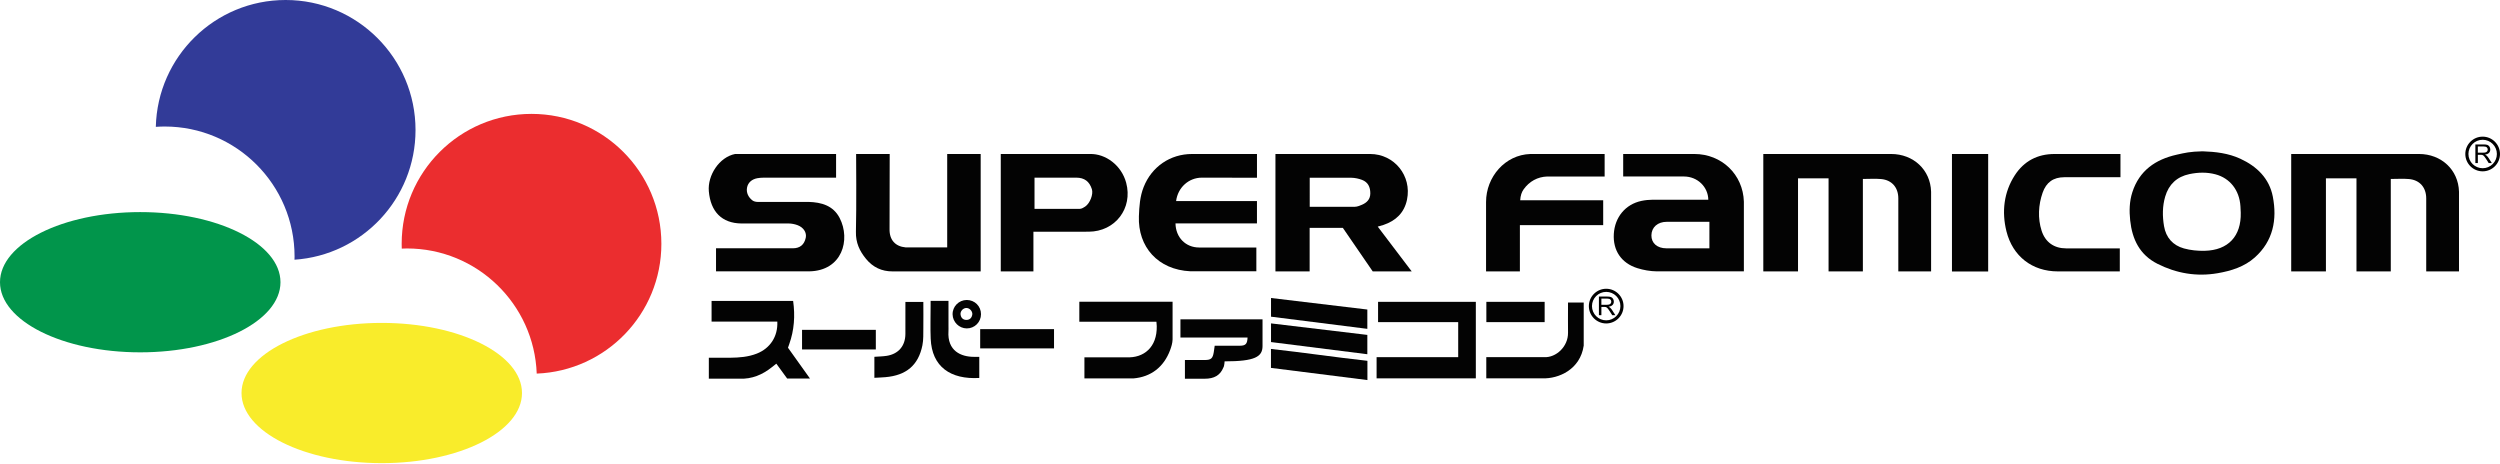
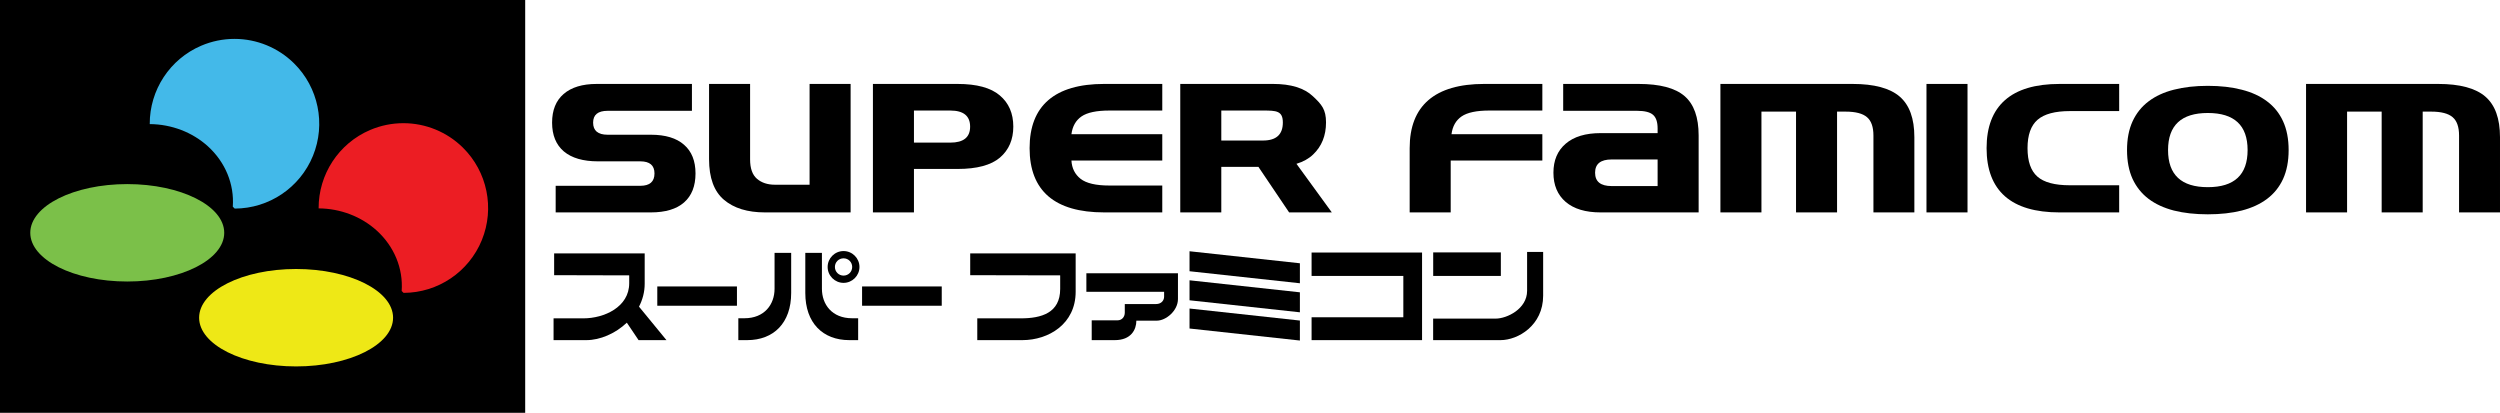
- <svg xmlns="http://www.w3.org/2000/svg" x="0px" y="0px" width="566.929px" height="105.029px" viewBox="-0.756 0 566.929 105.029">
-   <path fill="#030303" d="M406.984 61.545h-7.873V34.92h28.991c5.01 0 8.923 3.551 9.06 8.566v18.061h-7.434V44.996c0-2.462-1.449-4.167-3.89-4.392-1.339-.123-2.696-.022-4.147-.022v20.965h-7.78V40.436h-6.927v21.109z" />
-   <path fill="#030303" d="M526.698 61.545h-7.873V34.92h28.99c5.011 0 8.924 3.551 9.061 8.566v18.061h-7.434V44.996c0-2.462-1.449-4.167-3.89-4.392-1.339-.123-2.696-.022-4.147-.022v20.965h-7.78V40.436h-6.927v21.109z" />
-   <path fill="#030303" d="M311.674 51.389c2.514 3.317 5.128 6.755 7.705 10.156h-8.842l-6.774-9.873h-7.53v9.873h-7.755V34.92h1.124c6.781 0 13.561-.004 20.34 0 5.526.003 9.484 4.982 8.373 10.352-.612 2.966-2.521 4.787-5.332 5.735-.39.132-.788.233-1.309.382zm-15.422-4.496h10.23c.536-.006 1.093-.239 1.599-.453 1.126-.48 1.906-1.248 1.911-2.587.005-1.418-.516-2.547-1.881-3.063-.764-.288-1.611-.466-2.426-.482h-9.434c.001 0 .001 4.426.001 6.585z" />
-   <path fill="#030303" d="M394.705 61.536h-19.769c-1.47-.02-2.988-.286-4.388-.727-3.646-1.144-5.552-4.022-5.338-7.743.219-3.804 2.624-6.726 6.234-7.5.843-.18 1.72-.27 2.581-.276h12.614c.346 0-.345 0 0 0-.045-2.904-2.441-5.255-5.51-5.267h-13.792V34.92h16.135c6.198 0 11.044 4.635 11.233 10.815v15.802zm-7.816-11.235h-9.677c-2.05 0-3.443 1.227-3.475 3.056-.028 1.777 1.313 2.952 3.399 2.956h9.752c.001 0 .001-3.872.001-6.012z" />
-   <path fill="#030303" d="M161.618 61.535v-5.228l17.414-.001c1.608 0 2.589-.8 2.933-2.378.254-1.163-.475-2.355-1.878-2.875-.638-.235-1.348-.37-2.025-.377h-10.74c-4.382-.065-6.941-2.672-7.336-7.306-.307-3.609 2.352-7.729 5.952-8.449h22.906v5.364h-1.104c-5.109 0-10.22-.003-15.329.005-.483.001-.974.04-1.447.127-1.203.227-2.095.964-2.313 2.124-.215 1.138.29 2.2 1.242 2.919.294.222.768.327 1.16.329h11.574c2.869.082 5.565.819 7.023 3.639 2.544 4.924.583 11.997-6.906 12.106h-21.126z" />
-   <path fill="#030303" d="M498.714 34.311c2.974.098 5.863.437 8.568 1.683 3.762 1.733 6.574 4.461 7.373 8.596 1.003 5.21.084 10.078-4.089 13.797-2.368 2.113-5.362 3.042-8.427 3.57-4.761.819-9.32.048-13.639-2.131-4.04-2.036-5.733-5.563-6.191-9.836-.229-2.15-.183-4.303.487-6.391 1.582-4.918 5.252-7.438 10.048-8.517 1.917-.43 3.02-.706 5.87-.771zm8.668 13.919c-.023-.484-.041-.971-.07-1.456-.226-3.635-2.36-6.377-5.688-7.25-1.95-.511-3.93-.453-5.881-.044-2.833.593-4.683 2.329-5.493 5.092-.646 2.199-.644 4.467-.266 6.707.437 2.598 2.011 4.366 4.516 5.059 1.506.418 3.139.574 4.708.537 5.344-.13 8.301-3.322 8.174-8.645z" />
-   <path fill="#030303" d="M284.287 45.599v5.058h-18.473c.049 3.195 2.302 5.467 5.353 5.47 3.963.005 12.982.001 12.982.001v5.393h-14.934c-7.426-.342-11.949-5.58-11.701-12.458.081-2.265.231-4.5 1.075-6.638 1.825-4.625 6.025-7.504 10.974-7.504h14.728v5.386s-10.081-.031-12.514-.021c-2.966.015-5.434 2.226-5.827 5.312 6.103.001 12.193.001 18.337.001z" />
-   <path fill="#030303" d="M214.043 56.101v-21.18h7.591v26.617l-19.981.008c-2.468.009-4.455-.946-6.003-2.82-1.47-1.779-2.372-3.705-2.306-6.161.144-5.315.043-17.644.043-17.644h7.615l-.033 17.015c-.054 2.499 1.333 3.959 3.642 4.165h9.432z" />
-   <path fill="#030303" d="M233.594 52.546v8.992h-7.405V34.921h20.209c3.576-.096 7.168 2.57 8.231 6.527 1.553 5.779-2.48 11.071-8.5 11.095-3.825.017-7.65.003-11.476.003h-1.059zm.25-5.181h10.246c.413-.006.867-.267 1.227-.509 1.121-.754 1.897-2.818 1.538-3.948-.563-1.766-1.691-2.615-3.549-2.623h-9.462v7.08z" />
-   <path fill="#030303" d="M363.13 34.922v5.104h-12.994c-2.205.063-4.091 1.105-5.383 2.921-.44.622-.711 1.406-.771 2.472h18.82v5.635h-18.89v10.494h-7.673V45.811c0-5.691 4.316-10.702 10.02-10.887l16.871-.002z" />
-   <path fill="#030303" d="M479.954 56.323v5.223h-14.041c-5.818 0-10.246-3.422-11.662-9.085-1.104-4.418-.596-8.885 1.907-12.735 2.08-3.202 5.129-4.796 8.964-4.804h14.983v5.266h-12.722c-2.495.001-4.103 1.156-4.93 3.511-.965 2.748-1.132 5.813-.229 8.624.836 2.604 2.829 4.001 5.556 4.001h12.174z" />
-   <path fill="#030303" d="M311.416 85.799v-4.805h18.507v-7.945h-18.172v-4.6h22.17v17.35h-22.505z" />
-   <path fill="#030303" d="M160.61 72.933v-4.691h18.494c.474 3.372.248 6.633-.883 9.8-.104.292-.285.81-.285.81s3.433 4.828 4.983 6.981h-5.174s-1.765-2.383-2.454-3.364c-.355.282-.674.534-.992.787-2.156 1.723-4.539 2.736-7.373 2.621h-6.939v-4.75s3.243.016 4.861-.003c2.052-.024 4.079-.176 6.028-.942 3.013-1.186 4.801-3.885 4.64-7.249H160.61z" />
-   <rect x="441.893" y="34.922" fill="#030303" width="8.212" height="26.642" />
-   <path fill="#030303" d="M245.159 85.809v-4.783h9.558c3.893.199 6.946-2.267 6.845-7.07-.006-.307-.045-.612-.074-.996h-17.485v-4.53h21.148v8.554c-.019.813-.275 1.655-.563 2.427-1.435 3.831-4.344 6.064-8.295 6.4l-11.134-.002z" />
-   <path fill="#030303" d="M266.934 76.535v-4.124h18.616v6.065c0 2.423-1.705 3.47-8.597 3.47 0 0-.062 1.086-.279 1.389-.726 1.804-2.137 2.548-4.192 2.548h-4.531V81.64h4.444c1.481 0 1.862-.325 2.104-1.813.072-.444.127-.893.203-1.424 1.911 0 3.815.008 5.721-.002 1.29-.006 1.678-.413 1.731-1.864-5.056-.002-10.11-.002-15.22-.002z" />
-   <path fill="#030303" d="M358.385 68.598v9.777c-.791 5.453-5.714 7.533-9.329 7.424h-12.764v-4.805h13.128c2.703.137 5.449-2.39 5.408-5.548-.025-1.981-.004-3.963-.004-5.945v-.903h3.561z" />
-   <path fill="#030303" d="M210.283 68.23h4.049v5.717c0 .382.021.767-.004 1.147-.293 4.505 2.862 5.83 5.8 5.829h1.19v4.787c-6.511.378-10.761-2.522-11.02-8.917-.102-2.497-.017-5.004-.017-7.505.002-.339.002-.678.002-1.058z" />
-   <polygon fill="#030303" points="309.317,80.329 287.475,77.571 287.475,73.336 309.317,75.947  " />
-   <polygon fill="#030303" points="309.317,74.573 287.475,71.816 287.475,67.579 309.317,70.192  " />
-   <path fill="#030303" d="M309.336 81.823v4.364c-7.307-.921-14.559-1.836-21.875-2.759V79.13c7.266.798 14.545 1.886 21.875 2.693z" />
-   <path fill="#030303" d="M197.528 85.676v-4.764c.958-.071 1.893-.076 2.805-.22 2.667-.421 4.219-2.268 4.229-4.963.009-2.392.002-4.786.002-7.261h4.067c0 1.959.03 3.927 0 5.896-.02 1.315.045 2.662-.211 3.938-.907 4.514-3.657 6.827-8.388 7.229-.815.071-1.637.096-2.504.145z" />
-   <path fill="#030303" d="M197.855 74.8v4.446h-16.729V74.8h16.729z" />
-   <path fill="#030303" d="M221.522 74.638h16.745v4.367h-16.745v-4.367z" />
-   <path fill="#030303" d="M349.526 68.449v4.6h-13.218v-4.6h13.218z" />
-   <path fill="#030303" d="M221.708 71.246c-.002 1.802-1.457 3.249-3.244 3.229-1.735-.021-3.17-1.448-3.2-3.186-.031-1.782 1.417-3.255 3.207-3.262 1.806-.007 3.239 1.419 3.237 3.219zm-1.961-.041c-.023-.734-.676-1.37-1.362-1.366-.726.006-1.404.727-1.318 1.456.093.81.61 1.283 1.397 1.252.801-.031 1.208-.59 1.283-1.342z" />
-   <path d="M361.832 71.479v-4.23h1.876c.378 0 .664.038.86.114.194.076.353.21.47.401.117.192.177.405.177.639 0 .3-.097.553-.292.759-.192.205-.493.336-.899.393.148.07.261.142.339.21.161.149.317.337.464.563l.736 1.151h-.706l-.56-.88c-.163-.254-.299-.448-.404-.582-.105-.137-.2-.23-.284-.284-.082-.053-.168-.09-.254-.111-.063-.014-.168-.021-.313-.021h-.648v1.878h-.562zm.559-2.364h1.204c.256 0 .457-.026.601-.079.145-.053.256-.137.329-.254.073-.116.111-.242.111-.379 0-.2-.07-.365-.216-.494-.146-.128-.376-.193-.688-.193h-1.341v1.399z" />
-   <path d="M363.485 73.351c-2.169 0-3.933-1.767-3.933-3.935s1.765-3.933 3.933-3.933c2.166 0 3.932 1.765 3.932 3.933s-1.764 3.935-3.932 3.935zm0-7.16c-1.778 0-3.226 1.446-3.226 3.226s1.447 3.227 3.226 3.227c1.777 0 3.225-1.447 3.225-3.227s-1.448-3.226-3.225-3.226z" />
-   <path d="M560.587 36.984v-4.231h1.876c.378 0 .665.038.861.114.192.076.353.21.47.401.116.193.175.405.175.639 0 .3-.095.552-.29.758-.192.206-.495.336-.9.392.148.071.262.143.34.21.161.15.317.338.463.563l.736 1.151h-.705l-.561-.879c-.162-.255-.298-.448-.403-.583-.105-.136-.201-.23-.284-.284-.082-.054-.168-.09-.254-.112-.064-.014-.169-.021-.313-.021h-.648v1.878h-.562v.004zm.56-2.364h1.204c.255 0 .455-.026.602-.079.143-.053.253-.137.329-.254.072-.116.109-.243.109-.379 0-.201-.07-.365-.217-.494-.146-.128-.376-.194-.688-.194h-1.34v1.4h.001z" />
-   <path d="M562.24 38.855c-2.168 0-3.933-1.766-3.933-3.934s1.767-3.934 3.933-3.934c2.168 0 3.933 1.766 3.933 3.934s-1.765 3.934-3.933 3.934zm0-7.159c-1.778 0-3.226 1.446-3.226 3.226s1.447 3.227 3.226 3.227 3.226-1.447 3.226-3.227-1.448-3.226-3.226-3.226z" />
-   <g>
-     <path fill="#01954B" d="M62.849 63.997C62.85 72.779 48.614 79.9 31.047 79.9 13.484 79.901-.756 72.782-.757 64v-.002c-.001-8.782 14.236-15.902 31.8-15.902 17.563 0 31.804 7.119 31.805 15.899l.001.002z" />
-     <path fill="#F9EC2B" d="M117.618 89.127c.003 8.779-14.233 15.902-31.798 15.902-17.563 0-31.803-7.119-31.806-15.9v-.002c-.002-8.783 14.235-15.902 31.8-15.902s31.802 7.115 31.804 15.898v.004z" />
-     <path fill="#323B98" d="M64.017 0C47.987 0 34.96 12.812 34.58 28.766c.666-.047 1.329-.075 2.006-.075 16.269 0 29.457 13.202 29.457 29.485 0 .242-.012.479-.018.72 15.335-1.029 27.448-13.801 27.448-29.411C93.473 13.202 80.286 0 64.017 0z" />
-     <path fill="#EB2D2F" d="M119.779 25.827c-16.264 0-29.447 13.192-29.447 29.464 0 .363.005.73.019 1.087.392-.014.78-.035 1.177-.035 15.897 0 28.853 12.611 29.429 28.378 15.72-.615 28.268-13.547 28.268-29.427.002-16.275-13.182-29.467-29.446-29.467z" />
+ <svg xmlns="http://www.w3.org/2000/svg" width="437.209mm" height="72.193mm" viewBox="0 0 437.209 72.193" version="1.1" id="svg873">
+   <defs id="defs867" />
+   <g transform="translate(165.9315,299.3571)" id="layer1">
+     <g id="g4808">
+       <rect style="fill:#000000;fill-opacity:1;stroke:none;stroke-width:0.265;stroke-linecap:round;stroke-miterlimit:4;stroke-dasharray:none" id="rect1755" width="91.848" height="72.193" x="-165.932" y="-299.357" />
+       <g id="g1686">
+         <path d="m -68.754,-262.211 v -4.653 h 14.806 q 2.475,0 2.475,-2.162 0,-2.115 -2.475,-2.115 h -7.411 q -3.901,0 -5.969,-1.739 -2.052,-1.755 -2.052,-5.029 0,-3.274 2.021,-5.014 2.037,-1.755 5.781,-1.755 h 16.654 v 4.7 h -14.743 q -2.538,0 -2.538,2.068 0,2.115 2.538,2.115 h 7.567 q 3.807,0 5.797,1.755 2.005,1.739 2.005,5.014 0,3.321 -2.005,5.076 -1.99,1.739 -5.797,1.739 z" style="font-style:normal;font-variant:normal;font-weight:normal;font-stretch:normal;font-size:32.087px;line-height:1.25;font-family:'Super FamiFont';-inkscape-font-specification:'Super FamiFont';fill:#000000;fill-opacity:1;stroke:none;stroke-width:0.802" id="path865" />
+         <path d="m -32.151,-262.211 q -4.575,0 -7.176,-2.209 -2.601,-2.209 -2.601,-7.097 v -13.161 h 7.176 v 13.208 q 0,2.35 1.206,3.384 1.206,1.034 3.149,1.034 h 6.048 v -17.626 h 7.176 v 22.467 z" style="font-style:normal;font-variant:normal;font-weight:normal;font-stretch:normal;font-size:32.087px;line-height:1.25;font-family:'Super FamiFont';-inkscape-font-specification:'Super FamiFont';fill:#000000;fill-opacity:1;stroke:none;stroke-width:0.802" id="path867" />
+         <path d="m -13.272,-262.211 v -22.467 H 1.534 q 5.029,0 7.379,2.005 2.366,1.99 2.366,5.452 0,3.415 -2.334,5.421 -2.334,1.99 -7.411,1.99 h -7.63 v 7.599 z m 16.999,-14.994 q 0,-2.82 -3.462,-2.82 H -6.096 v 5.609 h 6.361 q 3.462,0 3.462,-2.789 z" style="font-style:normal;font-variant:normal;font-weight:normal;font-stretch:normal;font-size:32.087px;line-height:1.25;font-family:'Super FamiFont';-inkscape-font-specification:'Super FamiFont';fill:#000000;fill-opacity:1;stroke:none;stroke-width:0.802" id="path869" />
+         <path d="m 37.332,-280.025 h -9.259 q -3.368,0 -4.873,1.034 -1.488,1.034 -1.755,3.102 h 15.887 v 4.606 H 21.445 q 0.11,2.021 1.598,3.196 1.504,1.175 5.029,1.175 h 9.259 v 4.7 H 27.164 q -6.471,0 -9.761,-2.82 -3.274,-2.836 -3.274,-8.413 0,-5.578 3.274,-8.398 3.29,-2.836 9.761,-2.836 h 10.168 z" style="font-style:normal;font-variant:normal;font-weight:normal;font-stretch:normal;font-size:32.087px;line-height:1.25;font-family:'Super FamiFont';-inkscape-font-specification:'Super FamiFont';fill:#000000;fill-opacity:1;stroke:none;stroke-width:0.802" id="path871" />
+         <path d="m 58.417,-277.931 c 0,-2.058 -1.154,-2.094 -3.462,-2.094 h -7.301 v 5.243 h 7.301 c 2.308,0 3.462,-1.05 3.462,-3.149 z m -4.272,7.755 h -6.492 v 7.964 h -7.176 v -22.467 h 16.216 c 3.144,0 5.473,0.721 6.988,2.162 1.525,1.431 2.287,2.293 2.287,4.57 0,2.308 -0.752,4.178 -2.256,5.609 -0.762,0.731 -1.734,1.274 -2.914,1.629 l 6.183,8.497 h -7.468 z" style="font-style:normal;font-variant:normal;font-weight:normal;font-stretch:normal;font-size:32.087px;line-height:1.25;font-family:'Super FamiFont';-inkscape-font-specification:'Super FamiFont';fill:#000000;fill-opacity:1;stroke:none;stroke-width:0.802" id="path873" />
+         <path d="m 80.597,-273.445 q 0,-5.578 3.274,-8.398 3.29,-2.836 9.761,-2.836 h 10.168 v 4.653 h -9.259 q -3.368,0 -4.873,1.034 -1.488,1.034 -1.755,3.102 h 15.887 v 4.606 H 87.772 v 9.071 h -7.176 z" style="font-style:normal;font-variant:normal;font-weight:normal;font-stretch:normal;font-size:32.087px;line-height:1.25;font-family:'Super FamiFont';-inkscape-font-specification:'Super FamiFont';fill:#000000;fill-opacity:1;stroke:none;stroke-width:0.802" id="path875" />
+         <path d="m 113.994,-262.211 q -3.964,0 -6.11,-1.833 -2.146,-1.849 -2.146,-5.108 0,-3.243 2.146,-5.076 2.146,-1.849 6.11,-1.849 h 9.964 v -0.815 q 0,-1.708 -0.815,-2.397 -0.799,-0.689 -2.773,-0.689 h -12.926 v -4.7 h 13.192 q 5.562,0 8.022,2.115 2.475,2.115 2.475,6.909 v 13.443 z m 9.964,-9.259 h -8.037 q -2.898,0 -2.898,2.319 0,2.334 2.898,2.334 h 8.037 z" style="font-style:normal;font-variant:normal;font-weight:normal;font-stretch:normal;font-size:32.087px;line-height:1.25;font-family:'Super FamiFont';-inkscape-font-specification:'Super FamiFont';fill:#000000;fill-opacity:1;stroke:none;stroke-width:0.802" id="path877" />
+         <path d="m 161.701,-262.211 v -13.443 q 0,-2.256 -1.128,-3.212 -1.128,-0.971 -3.745,-0.971 h -1.488 v 17.626 h -7.176 v -17.626 h -6.048 v 17.626 h -7.176 v -22.467 h 23.109 q 5.672,0 8.241,2.209 2.569,2.209 2.569,7.097 v 13.161 z" style="font-style:normal;font-variant:normal;font-weight:normal;font-stretch:normal;font-size:32.087px;line-height:1.25;font-family:'Super FamiFont';-inkscape-font-specification:'Super FamiFont';fill:#000000;fill-opacity:1;stroke:none;stroke-width:0.802" id="path879" />
+         <path d="m 178.154,-284.678 v 22.467 h -7.176 v -22.467 z" style="font-style:normal;font-variant:normal;font-weight:normal;font-stretch:normal;font-size:32.087px;line-height:1.25;font-family:'Super FamiFont';-inkscape-font-specification:'Super FamiFont';fill:#000000;fill-opacity:1;stroke:none;stroke-width:0.802" id="path881" />
+         <path d="m 204.678,-279.931 h -8.601 q -3.917,0 -5.672,1.52 -1.755,1.52 -1.755,4.967 0,3.447 1.723,4.967 1.723,1.52 5.656,1.52 h 8.648 v 4.747 h -10.434 q -6.33,0 -9.541,-2.82 -3.212,-2.836 -3.212,-8.413 0,-5.562 3.212,-8.398 3.212,-2.836 9.541,-2.836 h 10.434 z" style="font-style:normal;font-variant:normal;font-weight:normal;font-stretch:normal;font-size:32.087px;line-height:1.25;font-family:'Super FamiFont';-inkscape-font-specification:'Super FamiFont';fill:#000000;fill-opacity:1;stroke:none;stroke-width:0.802" id="path883" />
+         <path d="m 234.313,-273.111 q 0,2.914 -0.971,5.045 -0.971,2.115 -2.804,3.494 -1.817,1.363 -4.434,2.037 -2.601,0.658 -5.922,0.658 -3.321,0 -5.938,-0.658 -2.601,-0.674 -4.418,-2.037 -1.817,-1.379 -2.804,-3.494 -0.971,-2.131 -0.971,-5.045 0,-2.914 0.971,-5.029 0.987,-2.131 2.804,-3.494 1.817,-1.379 4.418,-2.037 2.616,-0.674 5.938,-0.674 3.321,0 5.922,0.674 2.616,0.658 4.434,2.037 1.833,1.363 2.804,3.494 0.971,2.115 0.971,5.029 z m -14.132,6.486 q 6.956,0 6.956,-6.486 0,-6.486 -6.956,-6.486 -6.956,0 -6.956,6.486 0,6.486 6.956,6.486 z" style="font-style:normal;font-variant:normal;font-weight:normal;font-stretch:normal;font-size:32.087px;line-height:1.25;font-family:'Super FamiFont';-inkscape-font-specification:'Super FamiFont';fill:#000000;fill-opacity:1;stroke:none;stroke-width:0.802" id="path885" />
+         <path d="m 264.118,-262.211 v -13.443 q 0,-2.256 -1.128,-3.212 -1.128,-0.971 -3.744,-0.971 h -1.488 v 17.626 h -7.176 v -17.626 h -6.048 v 17.626 h -7.176 v -22.467 h 23.109 q 5.672,0 8.241,2.209 2.569,2.209 2.569,7.097 v 13.161 z" style="font-style:normal;font-variant:normal;font-weight:normal;font-stretch:normal;font-size:32.087px;line-height:1.25;font-family:'Super FamiFont';-inkscape-font-specification:'Super FamiFont';fill:#000000;fill-opacity:1;stroke:none;stroke-width:0.802" id="path887" />
+         <path transform="scale(0.2645833)" d="m -260.871,-963.938 v 14.395 l 49.623,0.125 v 5.178 c 0,15.812 -16.606,23.234 -30.305,23.234 H -261.25 v 14.395 h 21.717 c 9.028,0 19.123,-4.347 26.715,-11.531 l 7.758,11.531 h 18.436 l -18.146,-22.123 c 2.356,-4.572 3.752,-9.67 3.752,-15.127 v -20.076 z" style="fill:#000000;stroke:none;stroke-width:1.002;stroke-linecap:butt;stroke-linejoin:miter;stroke-miterlimit:4;stroke-dasharray:none;stroke-opacity:1" id="path902" />
+         <rect y="-249.262" x="-50.982" height="3.374" width="13.931" id="rect910" style="fill:#000000;stroke:none;stroke-width:0.265;stroke-linecap:round;stroke-miterlimit:4;stroke-dasharray:none" />
+         <rect style="fill:#000000;stroke:none;stroke-width:0.265;stroke-linecap:round;stroke-miterlimit:4;stroke-dasharray:none" id="rect910-0" width="13.931" height="3.374" x="-15.168" y="-249.262" />
+         <path style="fill:#000000;stroke:none;stroke-width:0.265px;stroke-linecap:butt;stroke-linejoin:miter;stroke-opacity:1" d="m 19.477,-251.2 v 2.372 c 0,4.184 -3.258,5.145 -6.882,5.145 H 4.978 v 3.809 h 7.89 c 4.574,0 9.316,-2.817 9.316,-8.462 v -6.706 H 3.742 v 3.809 z" id="path902-2" />
+         <path id="path1667" d="m 29.03,-239.874 h -4.04 v -3.462 h 4.51 c 0.822,0 1.275,-0.654 1.275,-1.338 v -1.508 h 5.445 c 1.008,0 1.432,-0.692 1.432,-1.286 v -0.863 H 24.057 v -3.236 h 16.017 v 4.505 c 0,2.067 -2.12,3.782 -3.684,3.782 h -3.591 c 0,1.542 -0.895,3.406 -3.77,3.406 z" style="fill:#000000;fill-opacity:1;stroke:none;stroke-width:0.265;stroke-linecap:butt;stroke-linejoin:miter;stroke-miterlimit:4;stroke-dasharray:none;stroke-opacity:1" />
+         <path style="fill:#000000;stroke:none;stroke-width:0.265px;stroke-linecap:butt;stroke-linejoin:miter;stroke-opacity:1" d="m 61.398,-253.315 -19.3,-2.102 v 3.496 l 19.3,2.102 z" id="path1567-3" />
+         <path id="path1567-3-9" d="m 61.398,-248.236 -19.3,-2.102 v 3.496 l 19.3,2.102 z" style="fill:#000000;stroke:none;stroke-width:0.265px;stroke-linecap:butt;stroke-linejoin:miter;stroke-opacity:1" />
+         <path id="path1567-3-5" d="m 61.398,-243.299 -19.3,-2.102 v 3.496 l 19.3,2.102 z" style="fill:#000000;stroke:none;stroke-width:0.265px;stroke-linecap:butt;stroke-linejoin:miter;stroke-opacity:1" />
+         <path id="path1605" d="m -35.27,-239.874 h -1.54 v -3.826 h 1.068 c 3.511,0 5.268,-2.427 5.268,-5.15 v -6.284 h 2.906 v 7.016 c 0,5.231 -3.048,8.244 -7.701,8.244 z" style="fill:#000000;stroke:none;stroke-width:0.265px;stroke-linecap:butt;stroke-linejoin:miter;stroke-opacity:1" />
+         <path style="fill:#000000;stroke:none;stroke-width:0.265px;stroke-linecap:butt;stroke-linejoin:miter;stroke-opacity:1" d="m -17.395,-239.874 h 1.54 v -3.826 h -1.068 c -3.511,0 -5.268,-2.427 -5.268,-5.15 v -6.284 h -2.906 v 7.016 c 0,5.231 3.048,8.244 7.701,8.244 z" id="path1605-2" />
+         <path id="path1806" d="m -18.408,-255.452 c -1.529,-1e-5 -2.783,1.252 -2.783,2.781 10e-6,1.529 1.254,2.783 2.783,2.783 1.529,0 2.783,-1.254 2.783,-2.783 1.1e-5,-1.529 -1.254,-2.781 -2.783,-2.781 z m 0,1.271 c 0.842,0 1.51,0.668 1.51,1.51 0,0.842 -0.668,1.512 -1.51,1.512 -0.842,1e-5 -1.512,-0.67 -1.512,-1.512 0,-0.842 0.67,-1.51 1.512,-1.51 z" style="color:#000000;font-style:normal;font-variant:normal;font-weight:normal;font-stretch:normal;font-size:medium;line-height:normal;font-family:sans-serif;font-variant-ligatures:normal;font-variant-position:normal;font-variant-caps:normal;font-variant-numeric:normal;font-variant-alternates:normal;font-feature-settings:normal;text-indent:0;text-align:start;text-decoration:none;text-decoration-line:none;text-decoration-style:solid;text-decoration-color:#000000;letter-spacing:normal;word-spacing:normal;text-transform:none;writing-mode:lr-tb;direction:ltr;text-orientation:mixed;dominant-baseline:auto;baseline-shift:baseline;text-anchor:start;white-space:normal;shape-padding:0;clip-rule:nonzero;display:inline;overflow:visible;visibility:visible;opacity:1;isolation:auto;mix-blend-mode:normal;color-interpolation:sRGB;color-interpolation-filters:linearRGB;solid-color:#000000;solid-opacity:1;vector-effect:none;fill:#000000;fill-opacity:1;fill-rule:nonzero;stroke:none;stroke-width:0.381;stroke-linecap:round;stroke-linejoin:miter;stroke-miterlimit:4;stroke-dasharray:none;stroke-dashoffset:0;stroke-opacity:1;color-rendering:auto;image-rendering:auto;shape-rendering:auto;text-rendering:auto;enable-background:accumulate" />
+         <path d="m 63.443,-255.194 v 4.092 h 16.045 v 7.23 H 63.443 v 3.998 h 16.346 2.974 v -3.764 -11.555 z" style="fill:#000000;fill-opacity:1;stroke:none;stroke-width:0.265;stroke-linecap:round;stroke-linejoin:miter;stroke-miterlimit:4;stroke-dasharray:none" id="rect1712" />
+         <path d="m 101.133,-255.298 v 6.804 c 0,3.158 -3.522,4.856 -5.496,4.856 H 84.701 v 3.764 h 11.78 c 3.077,0 7.459,-2.581 7.459,-7.778 v -7.645 z m -16.422,0.079 v 4.117 h 11.831 v -4.117 z" style="fill:#000000;fill-opacity:1;stroke:none;stroke-width:0.265px;stroke-linecap:butt;stroke-linejoin:miter;stroke-opacity:1" id="path1706-6" />
+       </g>
+       <g id="g1761">
+         <path transform="scale(0.2645833)" d="m -360.475,-1050.008 a 56.021,56.082 0 0 0 -22.045,4.504 56.021,56.082 0 0 0 -34.023,51.812 55.417,51.215 0 0 1 38.467,14.709 55.417,51.215 0 0 1 16.428,39.885 l 1.273,1.254 a 56.021,56.082 0 0 0 51.723,-34.898 56.021,56.082 0 0 0 -12.578,-61.158 56.021,56.082 0 0 0 -39.244,-16.107 z" style="fill:#ec1d23;fill-opacity:1;stroke:none;stroke-width:1.024;stroke-linecap:round;stroke-miterlimit:4;stroke-dasharray:none" id="path1702" />
+         <path id="path1702-9" style="fill:#43b9e9;fill-opacity:1;stroke:none;stroke-width:0.271;stroke-linecap:round;stroke-miterlimit:4;stroke-dasharray:none" d="m -124.909,-292.556 a 14.822,14.838 0 0 0 -5.833,1.192 14.822,14.838 0 0 0 -9.002,13.709 14.662,13.551 0 0 1 10.178,3.892 14.662,13.551 0 0 1 4.346,10.553 l 0.337,0.332 a 14.822,14.838 0 0 0 13.685,-9.234 14.822,14.838 0 0 0 -3.328,-16.181 14.822,14.838 0 0 0 -10.383,-4.262 z" />
+         <ellipse ry="8.519" rx="16.96" cy="-258.644" cx="-143.677" id="path1724" style="fill:#7bc049;fill-opacity:1;stroke:none;stroke-width:0.266;stroke-linecap:round;stroke-miterlimit:4;stroke-dasharray:none" />
+         <ellipse style="fill:#eee816;fill-opacity:1;stroke:none;stroke-width:0.266;stroke-linecap:round;stroke-miterlimit:4;stroke-dasharray:none" id="path1724-2" cx="-114.149" cy="-243.795" rx="16.96" ry="8.519" />
+       </g>
+     </g>
  </g>
</svg>
